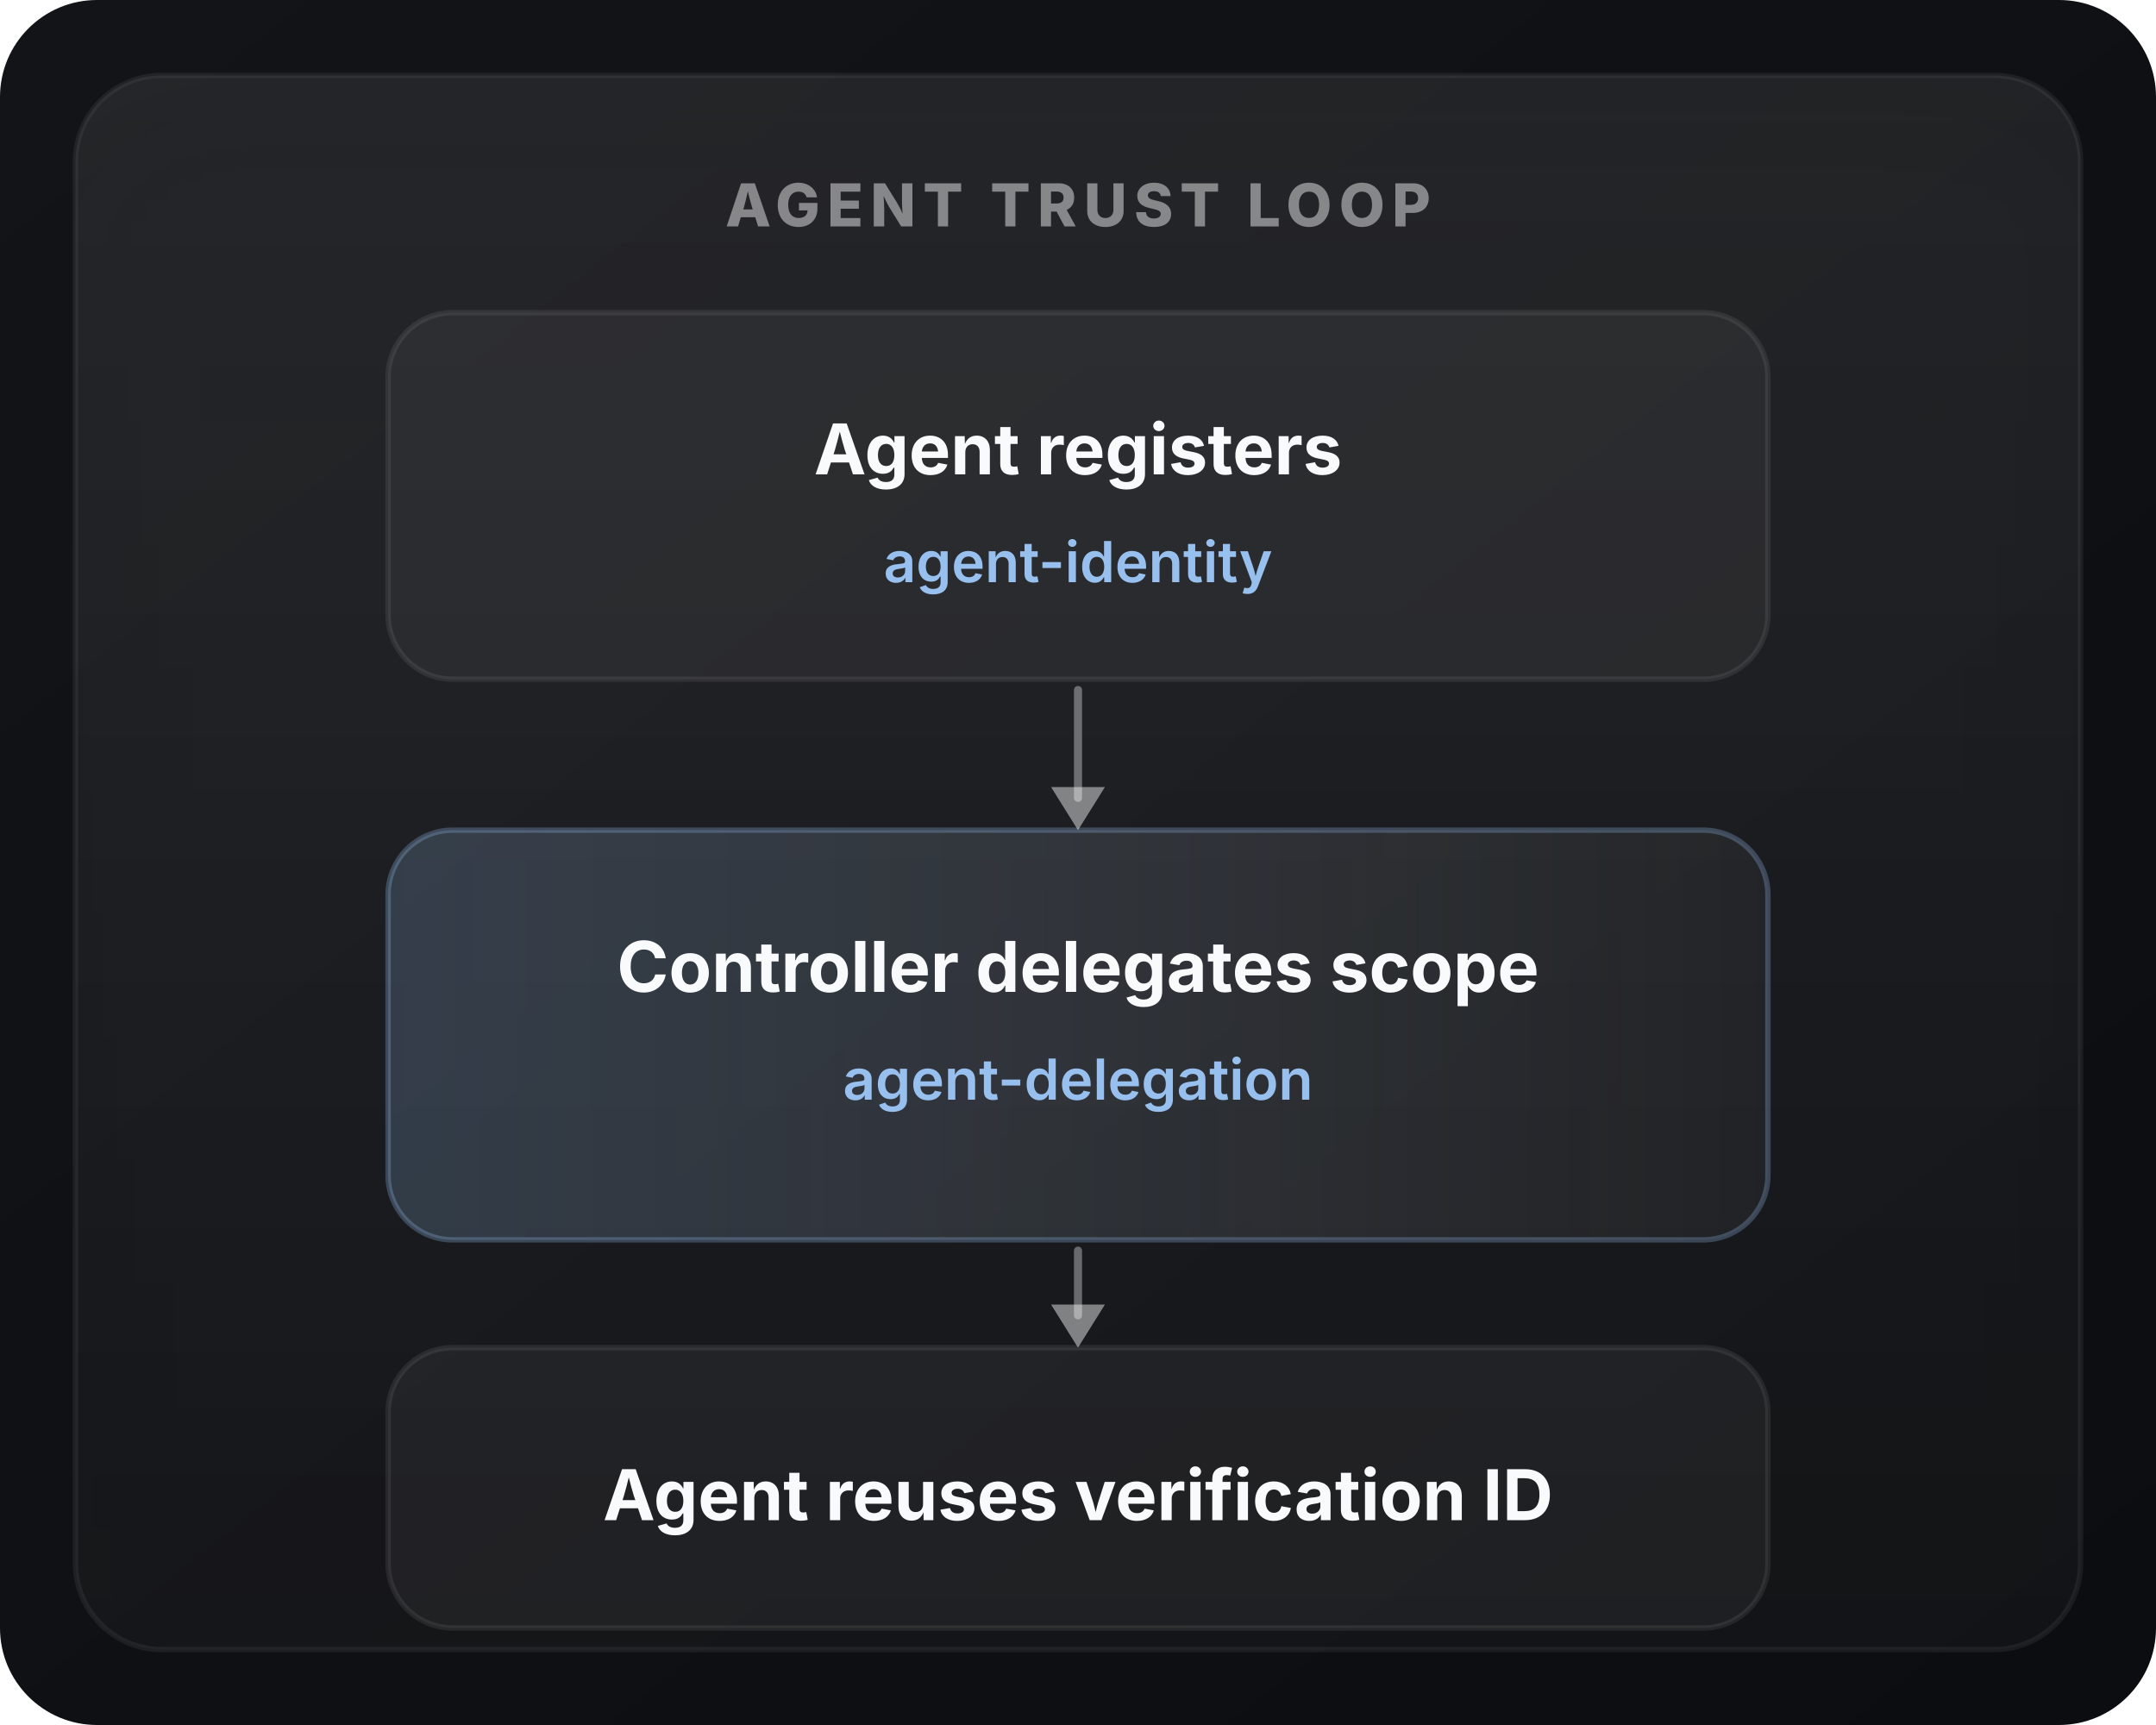
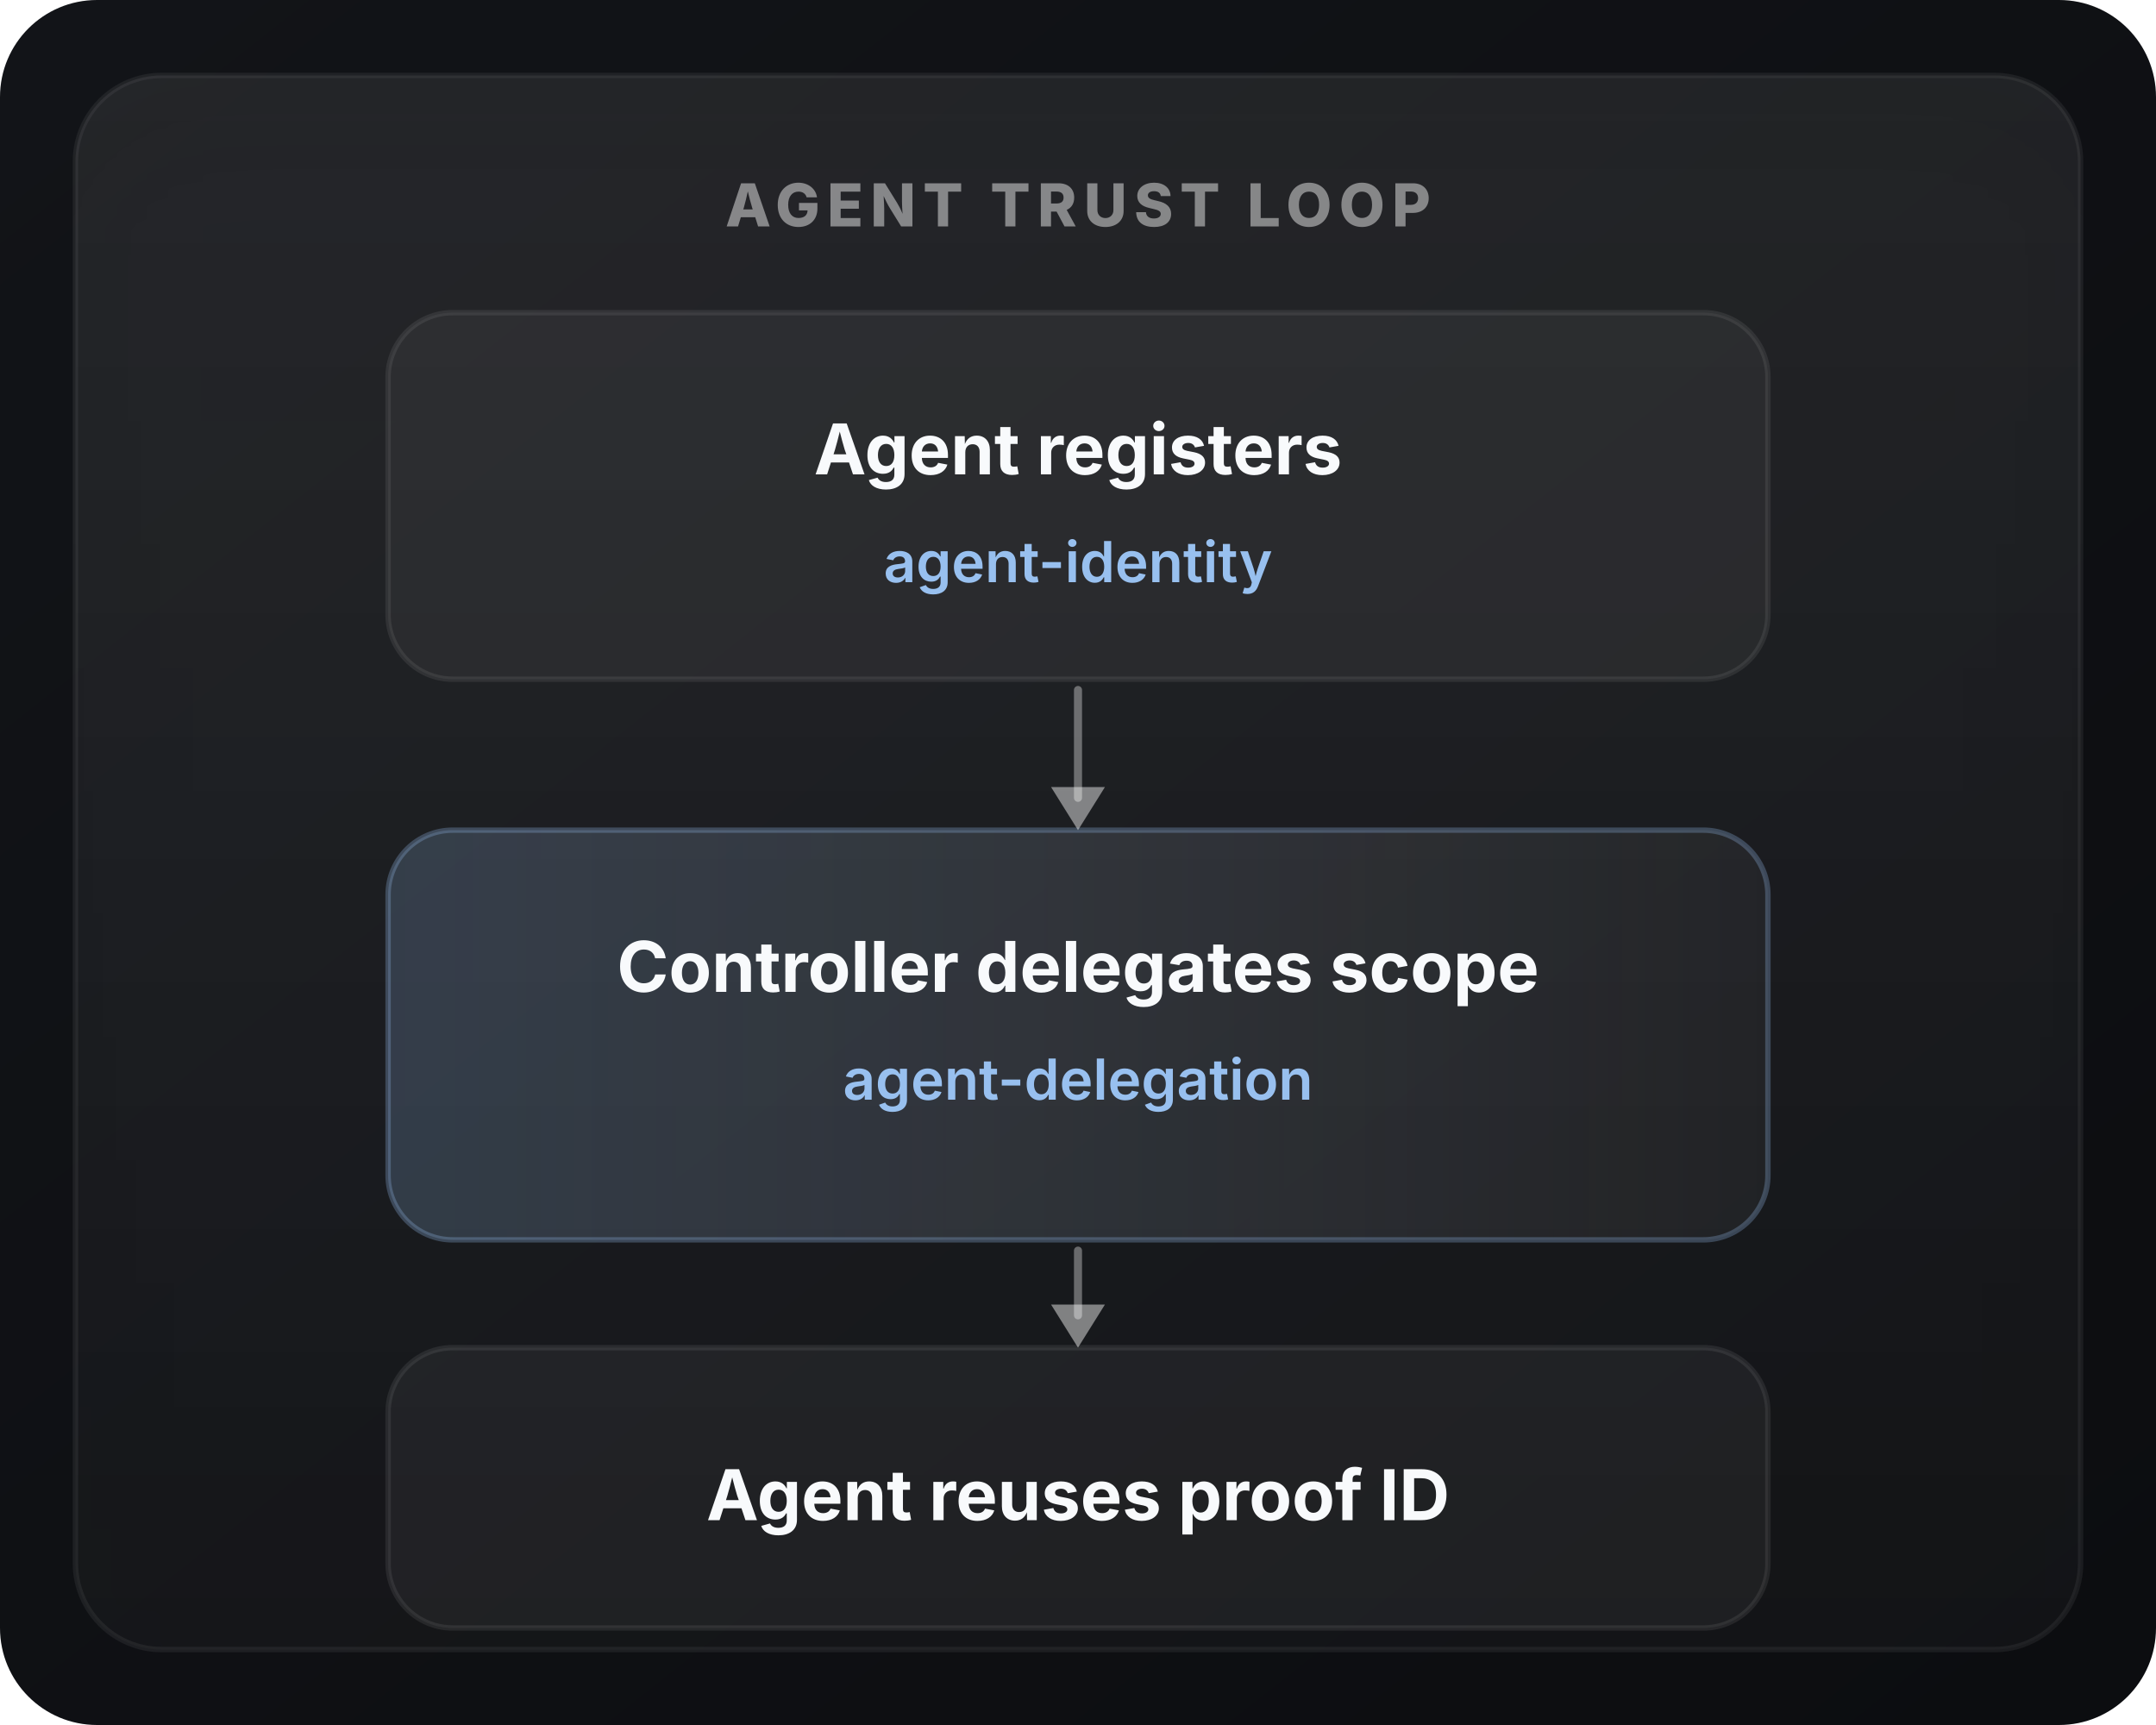
<svg xmlns="http://www.w3.org/2000/svg" viewBox="0 0 400 320" fill="none" role="img" aria-labelledby="agentsFlowTitle agentsFlowDesc">
  <defs>
    <linearGradient id="ag-canvas" x1="0%" y1="0%" x2="100%" y2="100%">
      <stop offset="0%" stop-color="#121418" />
      <stop offset="100%" stop-color="#0c0d10" />
    </linearGradient>
    <linearGradient id="ag-panel" x1="0%" y1="0%" x2="0%" y2="100%">
      <stop offset="0%" stop-color="rgba(255,255,255,0.07)" />
      <stop offset="100%" stop-color="rgba(255,255,255,0.02)" />
    </linearGradient>
    <linearGradient id="ag-accent" x1="0%" y1="0%" x2="100%" y2="0%">
      <stop offset="0%" stop-color="rgba(152,192,239,0.2)" />
      <stop offset="100%" stop-color="rgba(255,255,255,0.04)" />
    </linearGradient>
    <filter id="ag-shadow" x="-15%" y="-15%" width="130%" height="130%">
      <feDropShadow dx="0" dy="10" stdDeviation="14" flood-color="#000" flood-opacity="0.35" />
    </filter>
  </defs>
  <rect width="400" height="320" rx="18" fill="url(#ag-canvas)" />
  <rect x="14" y="14" width="372" height="292" rx="16" fill="url(#ag-panel)" stroke="rgba(255,255,255,0.06)" stroke-width="1" filter="url(#ag-shadow)" />
  <text x="200" y="42" text-anchor="middle" font-family="Inter, ui-sans-serif, system-ui, sans-serif" font-size="11" font-weight="800" letter-spacing="0.12em" fill="rgba(255,255,255,0.45)">AGENT TRUST LOOP</text>
  <g font-family="Inter, ui-sans-serif, system-ui, sans-serif">
    <rect x="72" y="58" width="256" height="68" rx="12" fill="rgba(255,255,255,0.05)" stroke="rgba(255,255,255,0.08)" stroke-width="1" />
    <text x="200" y="88" text-anchor="middle" font-size="13" font-weight="700" fill="#f8fafc">Agent registers</text>
    <text x="200" y="108" text-anchor="middle" font-size="10.5" font-weight="600" fill="#98C0EF">agent-identity</text>
    <rect x="72" y="154" width="256" height="76" rx="12" fill="url(#ag-accent)" stroke="rgba(152,192,239,0.28)" stroke-width="1" />
    <text x="200" y="184" text-anchor="middle" font-size="13" font-weight="700" fill="#f8fafc">Controller delegates scope</text>
    <text x="200" y="204" text-anchor="middle" font-size="10.5" font-weight="600" fill="#98C0EF">agent-delegation</text>
    <rect x="72" y="250" width="256" height="52" rx="12" fill="rgba(255,255,255,0.05)" stroke="rgba(255,255,255,0.08)" stroke-width="1" />
-     <text x="200" y="282" text-anchor="middle" font-size="13" font-weight="700" fill="#f8fafc">Agent reuses verification ID</text>
+     <text x="200" y="282" text-anchor="middle" font-size="13" font-weight="700" fill="#f8fafc">Agent reuses proof ID</text>
  </g>
  <line x1="200" y1="128" x2="200" y2="148" stroke="rgba(255,255,255,0.35)" stroke-width="1.5" stroke-linecap="round" />
  <polygon points="200,154 195,146 205,146" fill="rgba(255,255,255,0.45)" />
  <line x1="200" y1="232" x2="200" y2="244" stroke="rgba(255,255,255,0.35)" stroke-width="1.5" stroke-linecap="round" />
  <polygon points="200,250 195,242 205,242" fill="rgba(255,255,255,0.45)" />
</svg>
